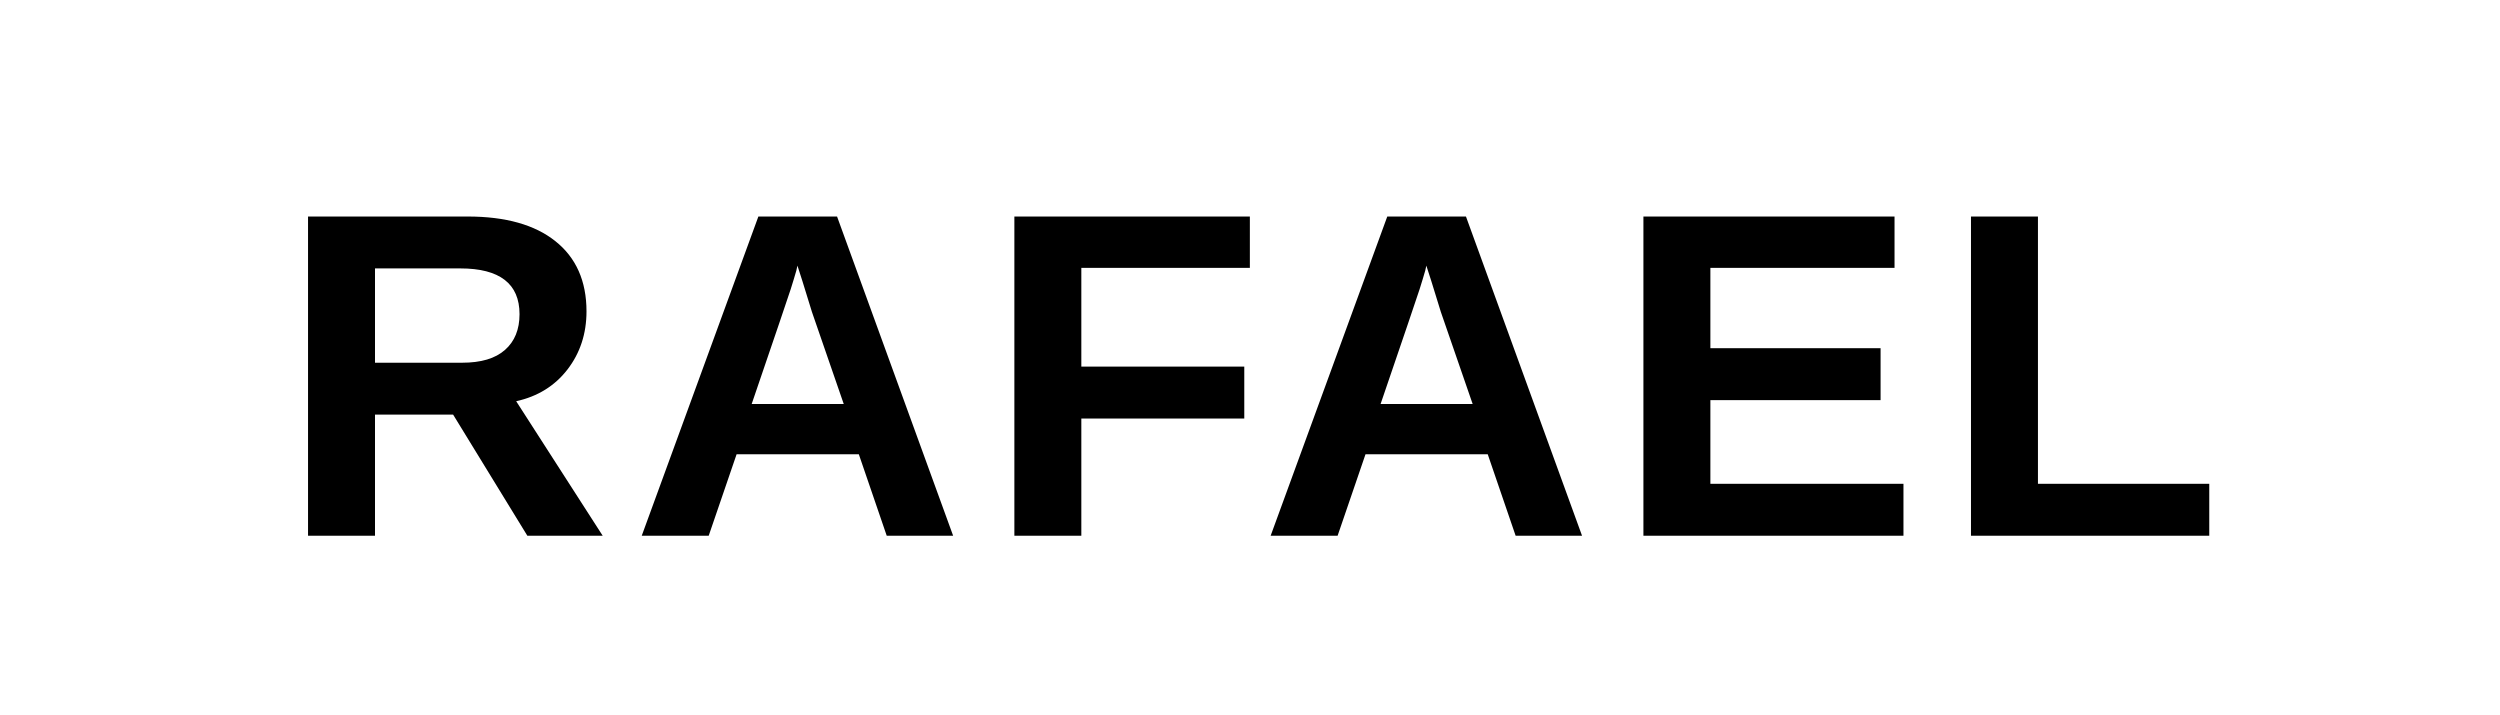
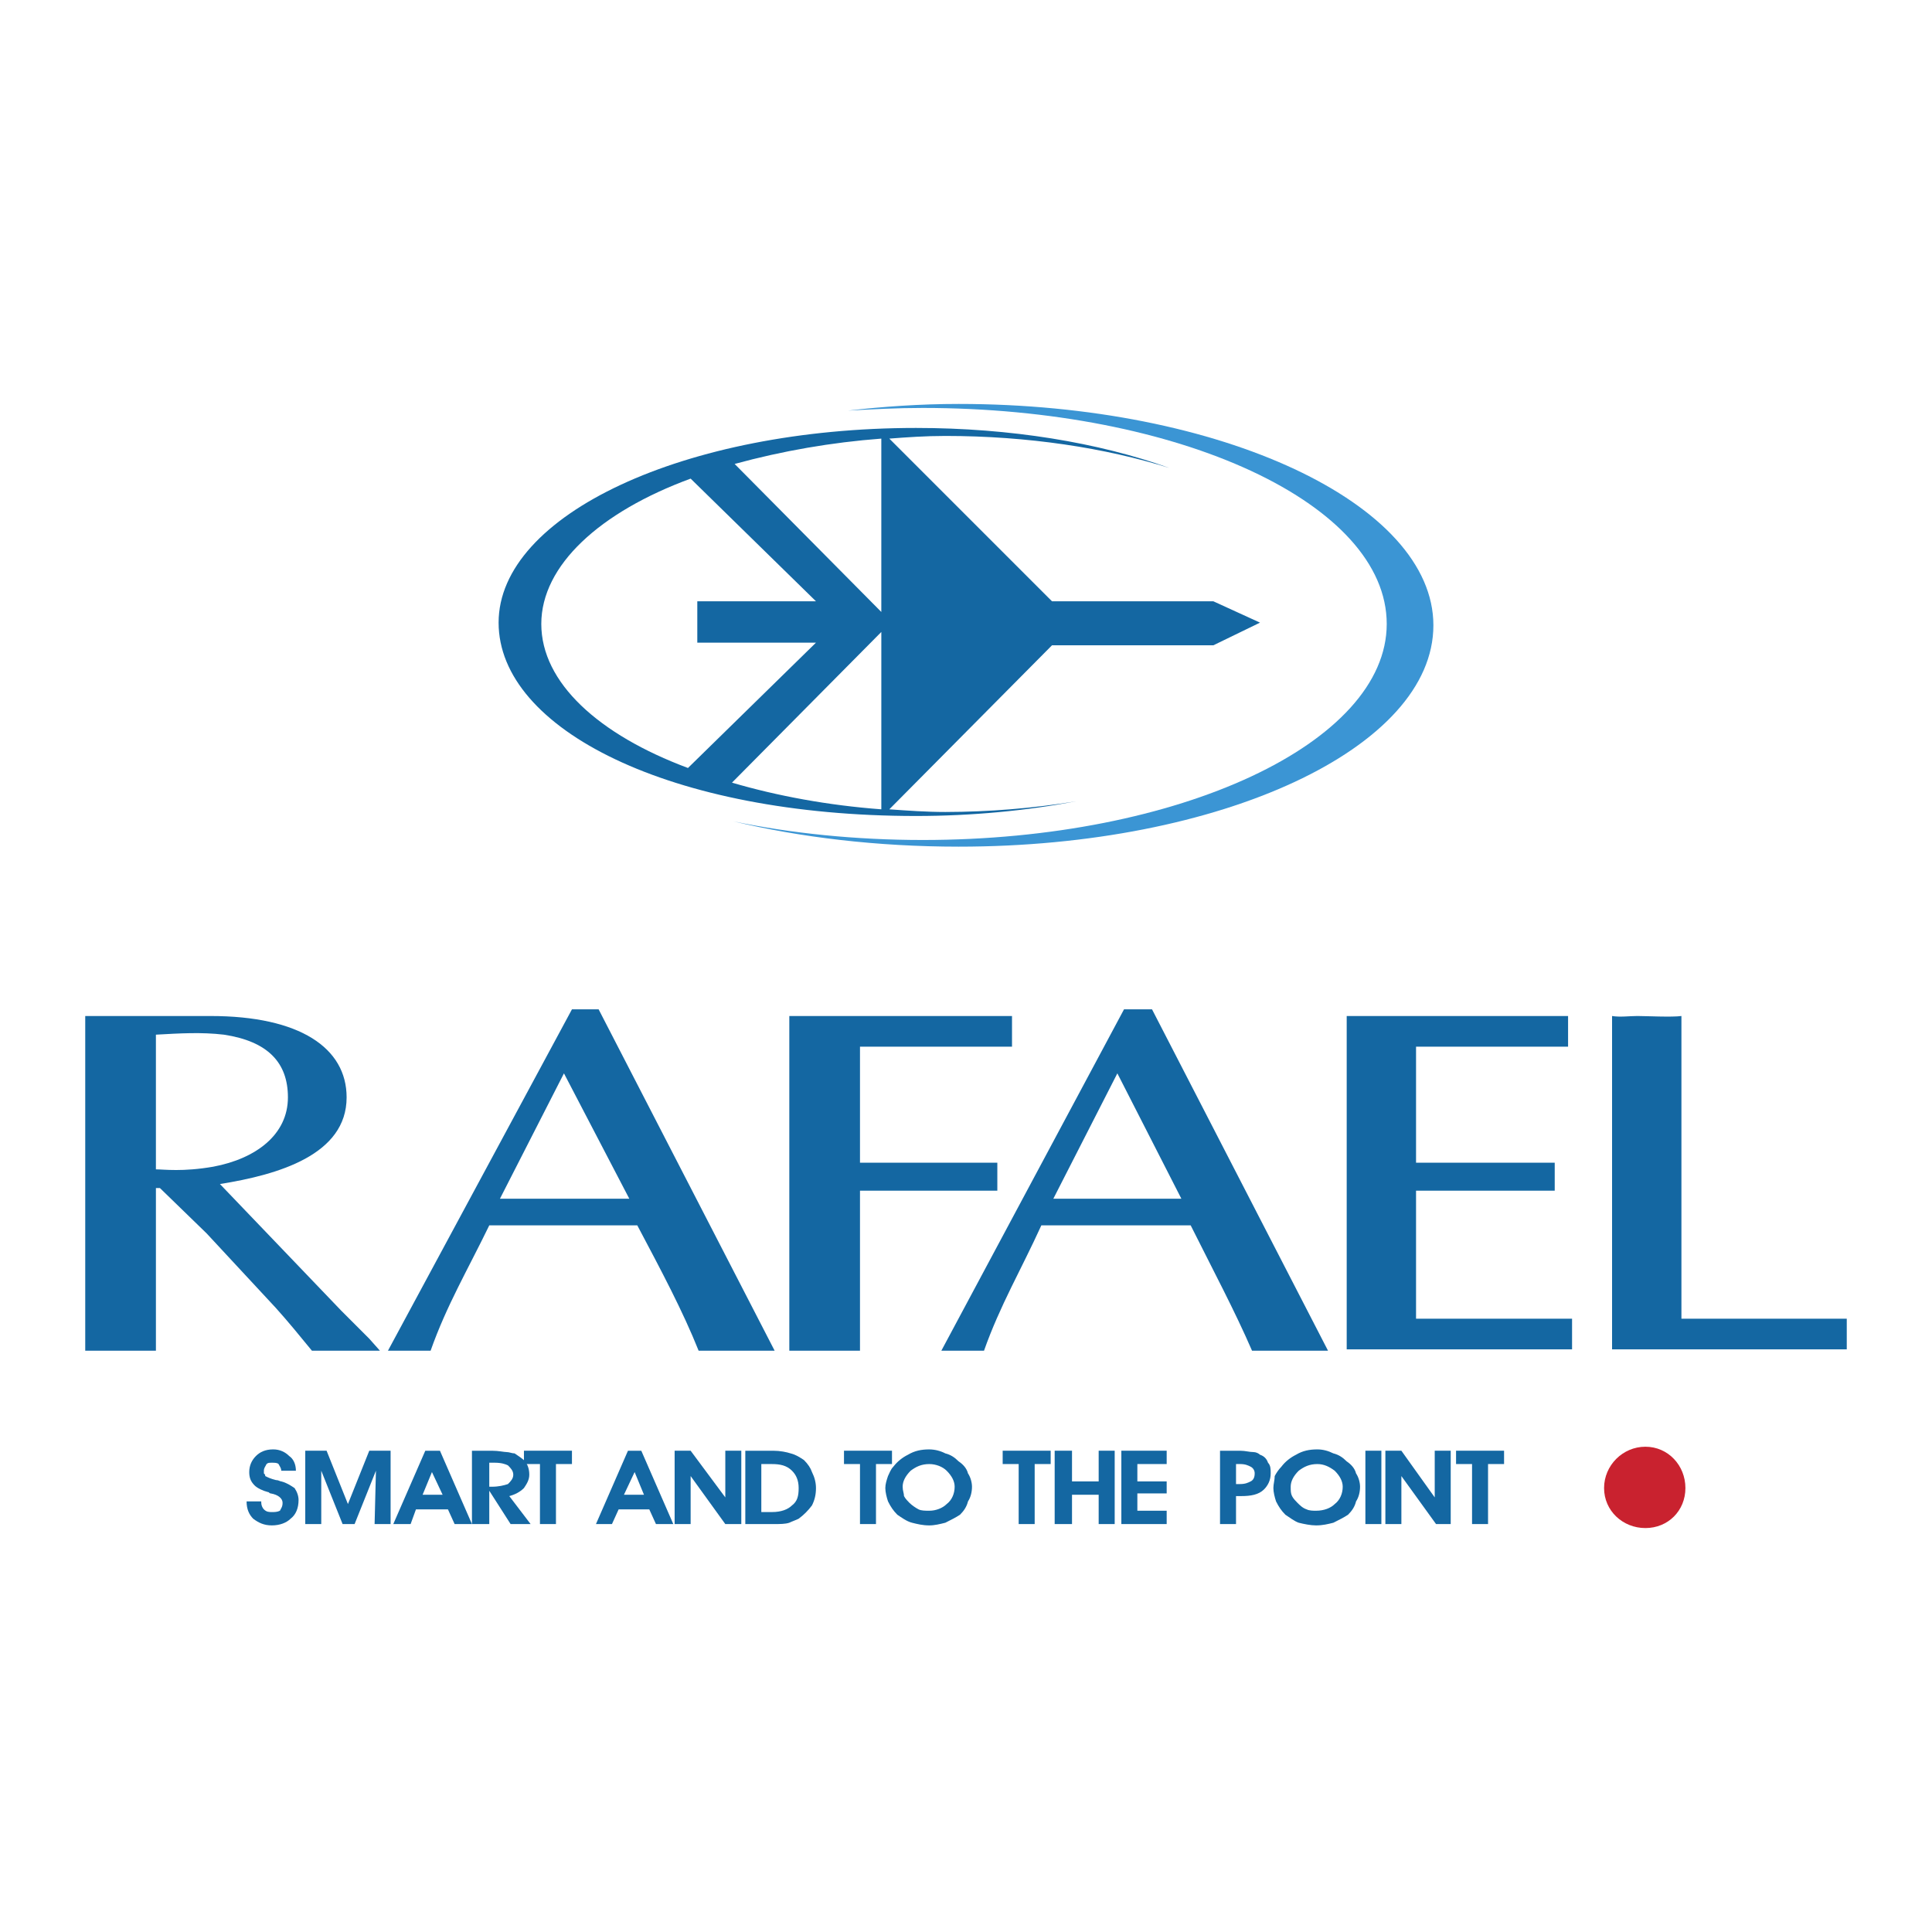
- <svg xmlns="http://www.w3.org/2000/svg" viewBox="0 0 70 20">
-   <text x="35" y="15" text-anchor="middle" font-family="'Helvetica Neue',Arial,sans-serif" font-weight="700" font-size="13" fill="#000" letter-spacing="0.5">RAFAEL</text>
+ <svg xmlns="http://www.w3.org/2000/svg" width="2500" height="2500" viewBox="0 0 192.756 192.756">
+   <g fill-rule="evenodd" clip-rule="evenodd">
+     <path d="M114.938 100.702h-2.795l-18.226 34.059h4.257c1.598-4.523 3.725-8.115 5.721-12.506h14.9c2.262 4.523 4.391 8.515 6.121 12.506h7.582l-17.56-34.059zm2.927 18.893h-12.773l6.387-12.507 6.386 12.507zM15.555 103.229c2.395-.133 4.523-.266 6.785 0 4.391.666 6.386 2.795 6.386 6.254 0 3.725-3.193 6.119-7.45 6.918-3.06.532-4.923.266-5.721.266v-13.438zm-7.051 31.532h7.052v-16.23h.399l4.657 4.522 6.918 7.451c1.197 1.33 2.395 2.794 3.592 4.257h6.785l-1.064-1.197-2.793-2.794-12.107-12.639c5.854-.932 12.639-2.927 12.639-8.647 0-4.923-4.657-8.116-13.57-8.116H8.504v33.393zM59.725 100.702h-2.661l-18.359 34.059h4.256c1.597-4.523 3.726-8.115 5.854-12.506h14.768c2.395 4.523 4.523 8.515 6.12 12.506h7.584l-17.562-34.059zm3.06 18.893H49.88l6.386-12.507 6.519 12.507zM78.75 134.761h7.051v-15.965h13.703v-2.794H85.801v-11.574h15.168v-3.061H78.75v33.394zM141.279 104.428h15.168v-3.061h-22.086v33.261h22.484v-3.061h-15.566v-12.771h13.836v-2.794h-13.836v-11.574zM167.756 101.367c-.932.133-3.594 0-4.391 0-.799 0-1.73.133-2.529 0v33.261h23.416v-3.061h-16.496v-30.2zM24.602 149.794h1.463v.134c0 .266.133.532.266.665.266.266.532.266.798.266s.532 0 .798-.133c.133-.266.266-.398.266-.798s-.399-.799-1.198-.932c-.133 0-.133-.133-.266-.133-.533-.133-1.064-.399-1.331-.665-.399-.399-.532-.799-.532-1.33 0-.666.266-1.197.665-1.597.399-.399.931-.665 1.729-.665.666 0 1.197.266 1.597.665.399.266.665.798.665 1.463h-1.463c0-.266-.133-.399-.266-.665-.134-.133-.399-.133-.666-.133s-.399 0-.533.133c-.133.266-.266.399-.266.665v.267c.133.133.133.133.133.266.267.133.532.266 1.064.399.267 0 .399.133.532.133.532.133.932.399 1.331.665.266.399.399.799.399 1.197 0 .799-.266 1.464-.798 1.863-.399.398-1.064.665-1.863.665s-1.331-.267-1.863-.665c-.395-.399-.661-.931-.661-1.73zM32.052 152.057h-1.596v-7.318h2.128l2.129 5.322 2.129-5.322h2.128v7.318h-1.596l.133-5.323-2.129 5.323h-1.197l-2.129-5.323v5.323zM44.159 149.129l-1.064-2.261-.931 2.261h1.995zm-2.66 1.464l-.532 1.464h-1.729l3.193-7.317h1.463l3.193 7.317h-1.729l-.665-1.464h-3.194z" fill="#1467a2" />
+     <path d="M48.815 148.331h.266c.665 0 1.197-.133 1.597-.266.266-.267.532-.533.532-.932s-.266-.665-.532-.932c-.266-.133-.665-.266-1.331-.266h-.532v2.396zm0 3.726h-1.729v-7.317h1.996c.665 0 1.197.133 1.464.133.266 0 .532.133.798.133.399.267.798.532 1.064.799.266.398.399.798.399 1.33s-.267.932-.533 1.33c-.399.399-.931.665-1.463.799l2.129 2.794h-1.996l-2.129-3.326v3.325z" fill="#1467a2" />
+     <path fill="#1467a2" d="M57.064 144.739v1.33h-1.596v5.988h-1.597v-5.988h-1.597v-1.33h4.79zM64.249 149.129l-.932-2.261-1.064 2.261h1.996zm-2.528 1.464l-.666 1.464h-1.596l3.193-7.317h1.33l3.193 7.317h-1.729l-.666-1.464h-3.059zM68.905 152.057h-1.597v-7.318h1.597l3.459 4.657v-4.657h1.596v7.318h-1.596l-3.459-4.79v4.79zM77.021 150.858c.931 0 1.596-.266 1.996-.665.532-.399.665-.931.665-1.729s-.266-1.33-.665-1.729c-.532-.532-1.197-.665-1.996-.665h-1.064v4.789h1.064v-.001zm.132 1.199h-2.794v-7.317h2.794c.666 0 1.331.133 1.73.266.532.133.931.399 1.33.666.399.398.665.798.798 1.197.266.531.399 1.063.399 1.596 0 .665-.133 1.197-.399 1.729a6.291 6.291 0 0 1-1.331 1.331c-.266.133-.665.266-.931.398-.398.134-.93.134-1.596.134zM88.994 144.739v1.33h-1.597v5.988h-1.596v-5.988h-1.596v-1.33h4.789z" />
+     <path d="M90.058 148.331c0 .399.134.665.134.932.133.266.399.531.532.665.266.266.666.532.931.665.266.133.666.133 1.064.133.665 0 1.331-.266 1.729-.665.532-.399.798-1.064.798-1.729 0-.532-.266-1.064-.798-1.597-.399-.399-1.064-.665-1.729-.665-.798 0-1.33.266-1.863.665-.531.532-.798 1.064-.798 1.596zm-1.729.133c0-.398.133-.798.266-1.197.133-.266.266-.665.532-.932a4.168 4.168 0 0 1 1.463-1.197c.665-.398 1.33-.531 2.128-.531a3.56 3.56 0 0 1 1.597.398c.532.133.931.399 1.331.799.399.266.798.665.931 1.197.266.398.398.931.398 1.33 0 .532-.133 1.064-.398 1.463-.133.533-.399.932-.798 1.331-.399.266-.931.532-1.463.798-.532.134-1.064.267-1.597.267-.665 0-1.197-.133-1.729-.267-.532-.133-1.064-.532-1.463-.798-.399-.399-.666-.798-.931-1.331-.134-.398-.267-.931-.267-1.33zM104.826 144.739v1.33h-1.596v5.988h-1.597v-5.988h-1.596v-1.33h4.789zM106.955 149.129v2.928h-1.73v-7.318h1.73v3.06h2.66v-3.06h1.598v7.318h-1.598v-2.928h-2.66zM116.4 152.057h-4.523v-7.318h4.523v1.33h-2.925v1.73h2.925v1.197h-2.925v1.73h2.925v1.331zM123.318 148.065h.4c.531 0 .797-.134 1.064-.267.266-.133.398-.399.398-.798a.734.734 0 0 0-.398-.666c-.268-.133-.533-.266-1.064-.266h-.4v1.997zm0 3.992h-1.596v-7.317h1.996c.531 0 .93.133 1.33.133.266 0 .531.133.664.266.4.134.666.399.799.799.266.266.266.665.266 1.064 0 .665-.266 1.197-.664 1.596-.533.532-1.33.666-2.262.666h-.533v2.793zM128.773 148.331c0 .399 0 .665.133.932.133.266.4.531.533.665.266.266.531.532.932.665.266.133.664.133.93.133.799 0 1.465-.266 1.863-.665.531-.399.799-1.064.799-1.729 0-.532-.268-1.064-.799-1.597-.531-.399-1.064-.665-1.73-.665-.797 0-1.33.266-1.861.665-.534.532-.8 1.064-.8 1.596zm-1.728.133c0-.398.133-.798.133-1.197.133-.266.398-.665.664-.932.4-.531.932-.931 1.465-1.197.664-.398 1.33-.531 2.127-.531.533 0 1.064.133 1.598.398.531.133.932.399 1.33.799.398.266.799.665.932 1.197.266.398.398.931.398 1.33 0 .532-.133 1.064-.398 1.463-.133.533-.4.932-.799 1.331-.398.266-.932.532-1.463.798-.533.134-1.064.267-1.73.267-.531 0-1.197-.133-1.729-.267-.398-.133-.932-.532-1.33-.798-.4-.399-.666-.798-.932-1.331-.133-.398-.266-.931-.266-1.33zM136.225 152.057v-7.318h1.595v7.318h-1.595zM139.816 152.057h-1.597v-7.318h1.597l3.327 4.657v-4.657h1.595v7.318h-1.463l-3.459-4.79v4.79zM150.061 144.739v1.33h-1.598v5.988h-1.596v-5.988h-1.596v-1.33h4.79z" fill="#1467a2" />
+     <path d="M160.039 148.464c0-2.262 1.861-4.124 4.123-4.124s3.992 1.862 3.992 4.124-1.73 3.991-3.992 3.991-4.123-1.729-4.123-3.991z" fill="#c9222f" />
+     <path d="M143.01 62.386c0-12.107-21.154-22.085-47.363-22.085-3.858 0-7.583.266-11.043.665 2.395-.133 4.923-.266 7.451-.266 25.676 0 46.299 9.579 46.299 21.553 0 11.841-20.623 21.553-46.299 21.553-6.652 0-13.171-.665-18.892-1.862 6.652 1.597 14.369 2.527 22.484 2.527 26.208 0 47.363-9.845 47.363-22.085z" fill="#3b95d4" />
+     <path d="M116.666 46.687c-7.051-2.528-15.832-3.991-25.277-3.991-23.017 0-41.643 8.648-41.643 19.424 0 10.643 17.163 19.291 41.643 19.291 5.587 0 11.042-.532 15.964-1.463a82.005 82.005 0 0 1-13.038 1.064c-1.863 0-3.725-.133-5.588-.266l16.231-16.364h16.098l4.656-2.262-4.656-2.129h-16.098L88.728 43.76c1.729-.133 3.592-.266 5.588-.266 8.248 0 15.965 1.197 22.35 3.193zM87.93 80.746c-5.322-.399-10.377-1.331-14.9-2.661l14.9-15.034v17.695zm-19.291-4.124c-8.914-3.326-14.634-8.515-14.634-14.369 0-5.854 5.854-11.175 14.9-14.501l12.506 12.24H69.57v4.125h11.841L68.639 76.622zm4.656-30.334a77.864 77.864 0 0 1 14.634-2.528v17.295L73.295 46.288z" fill="#1467a2" />
+   </g>
</svg>
